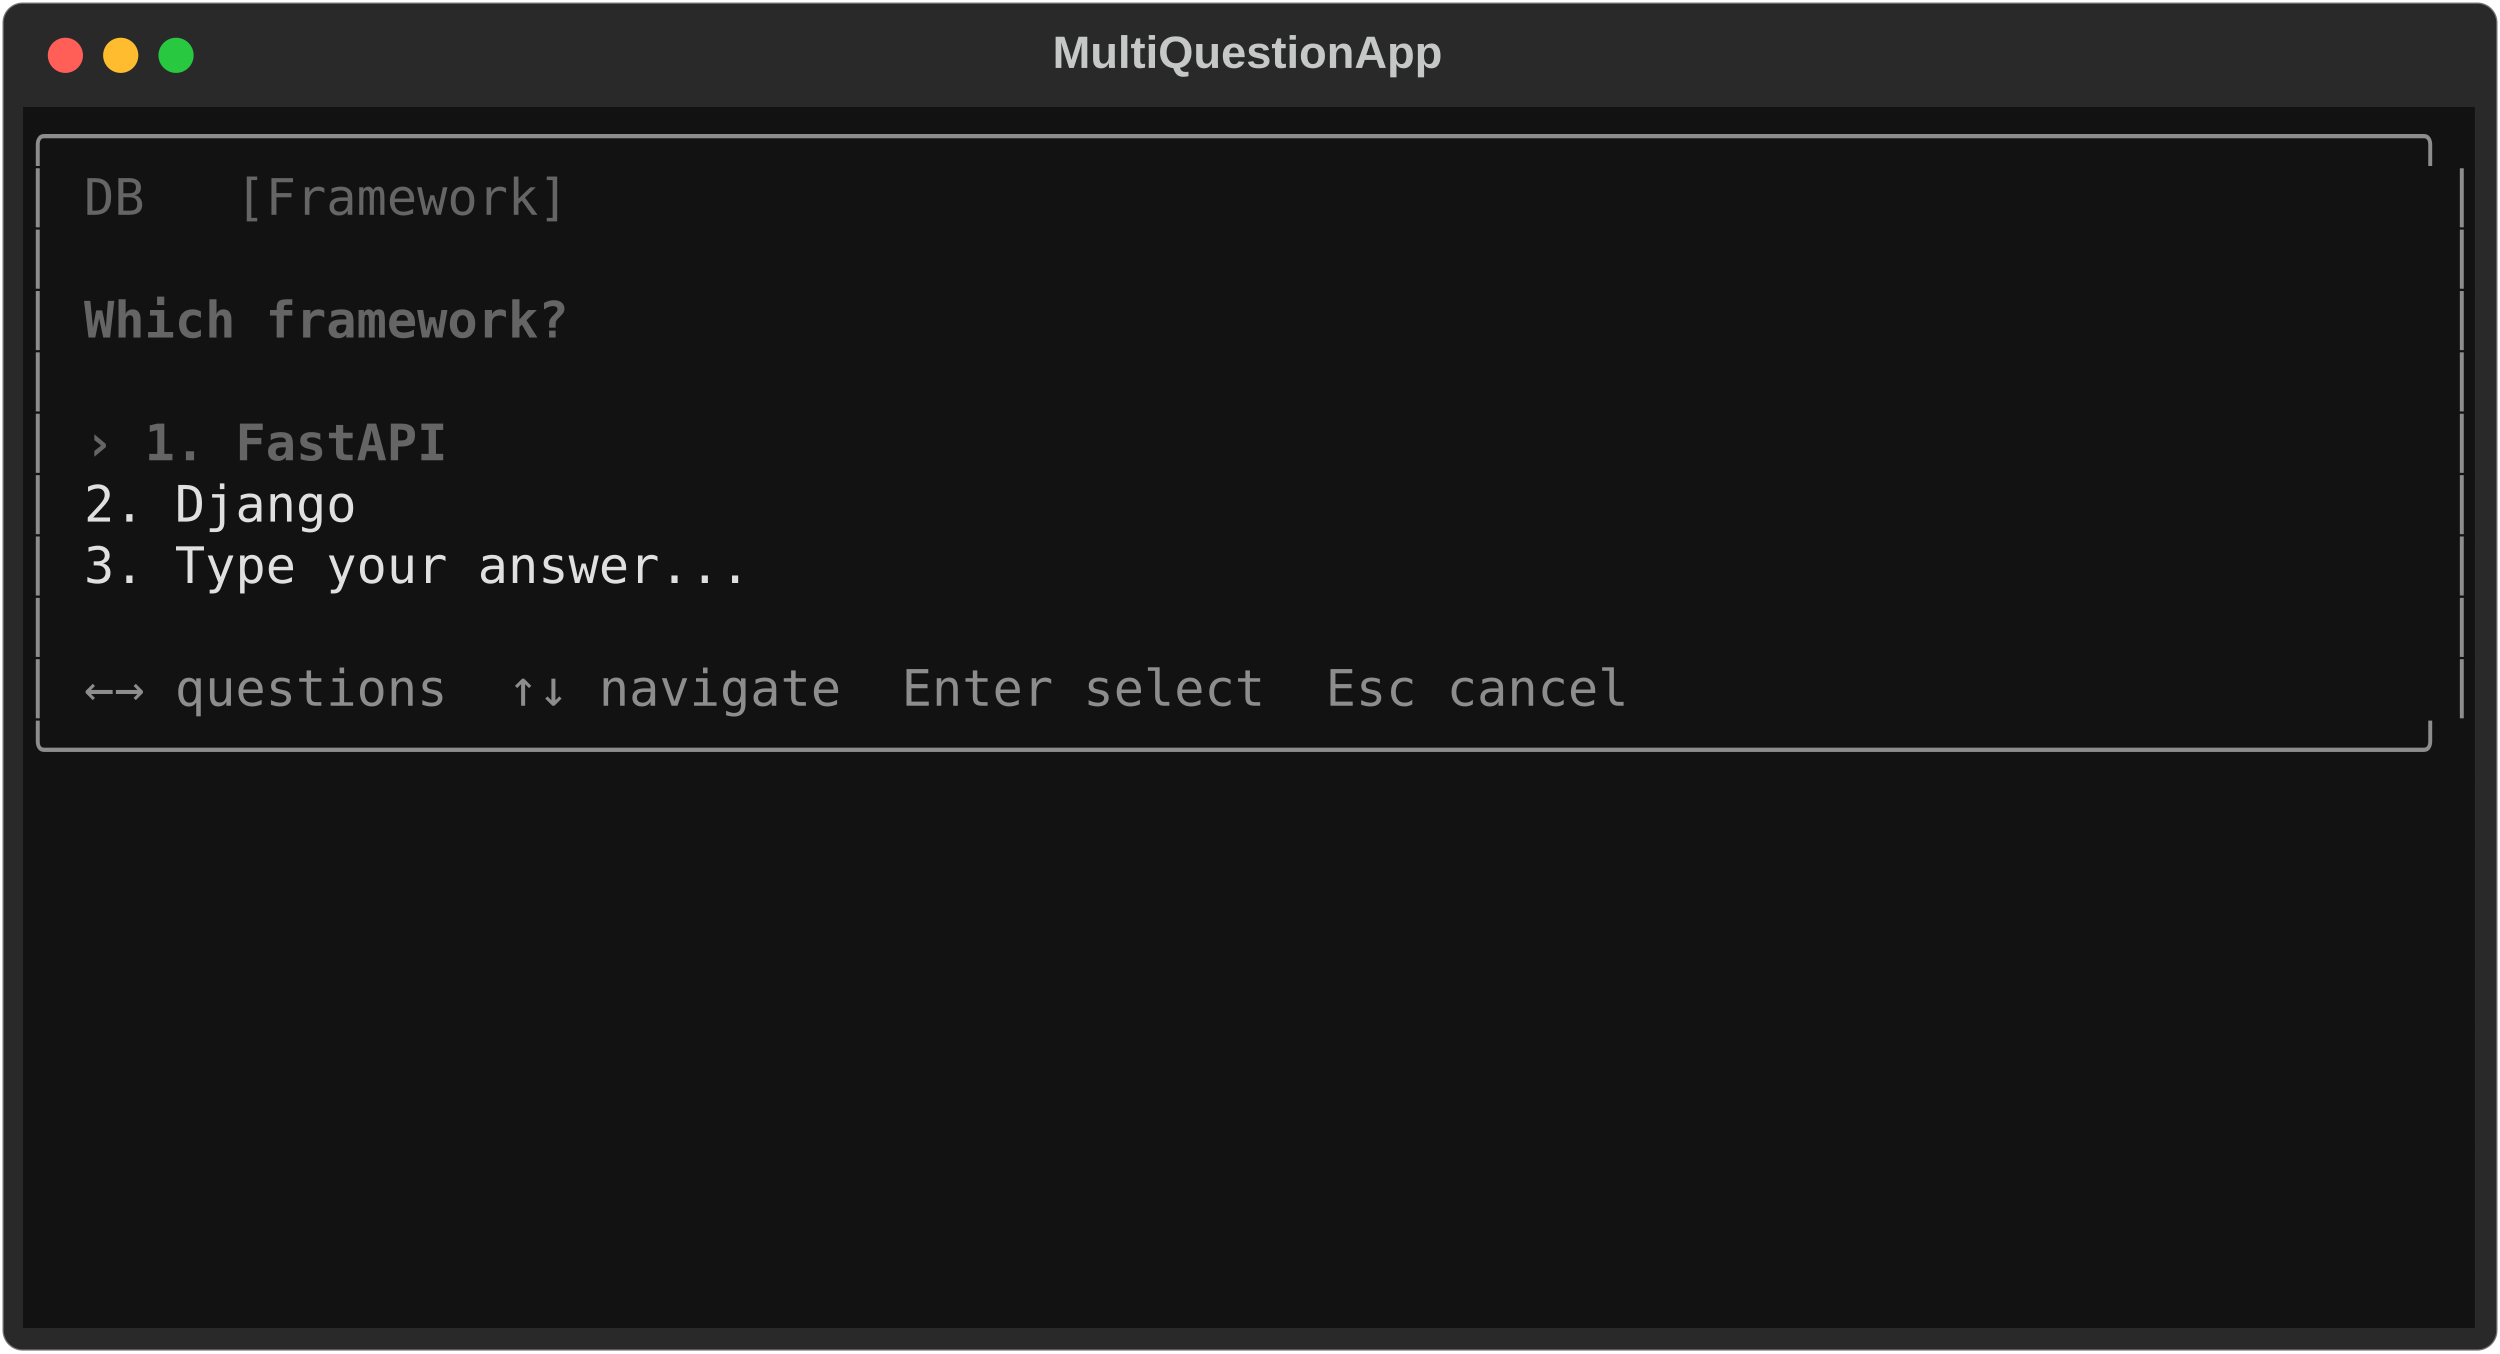
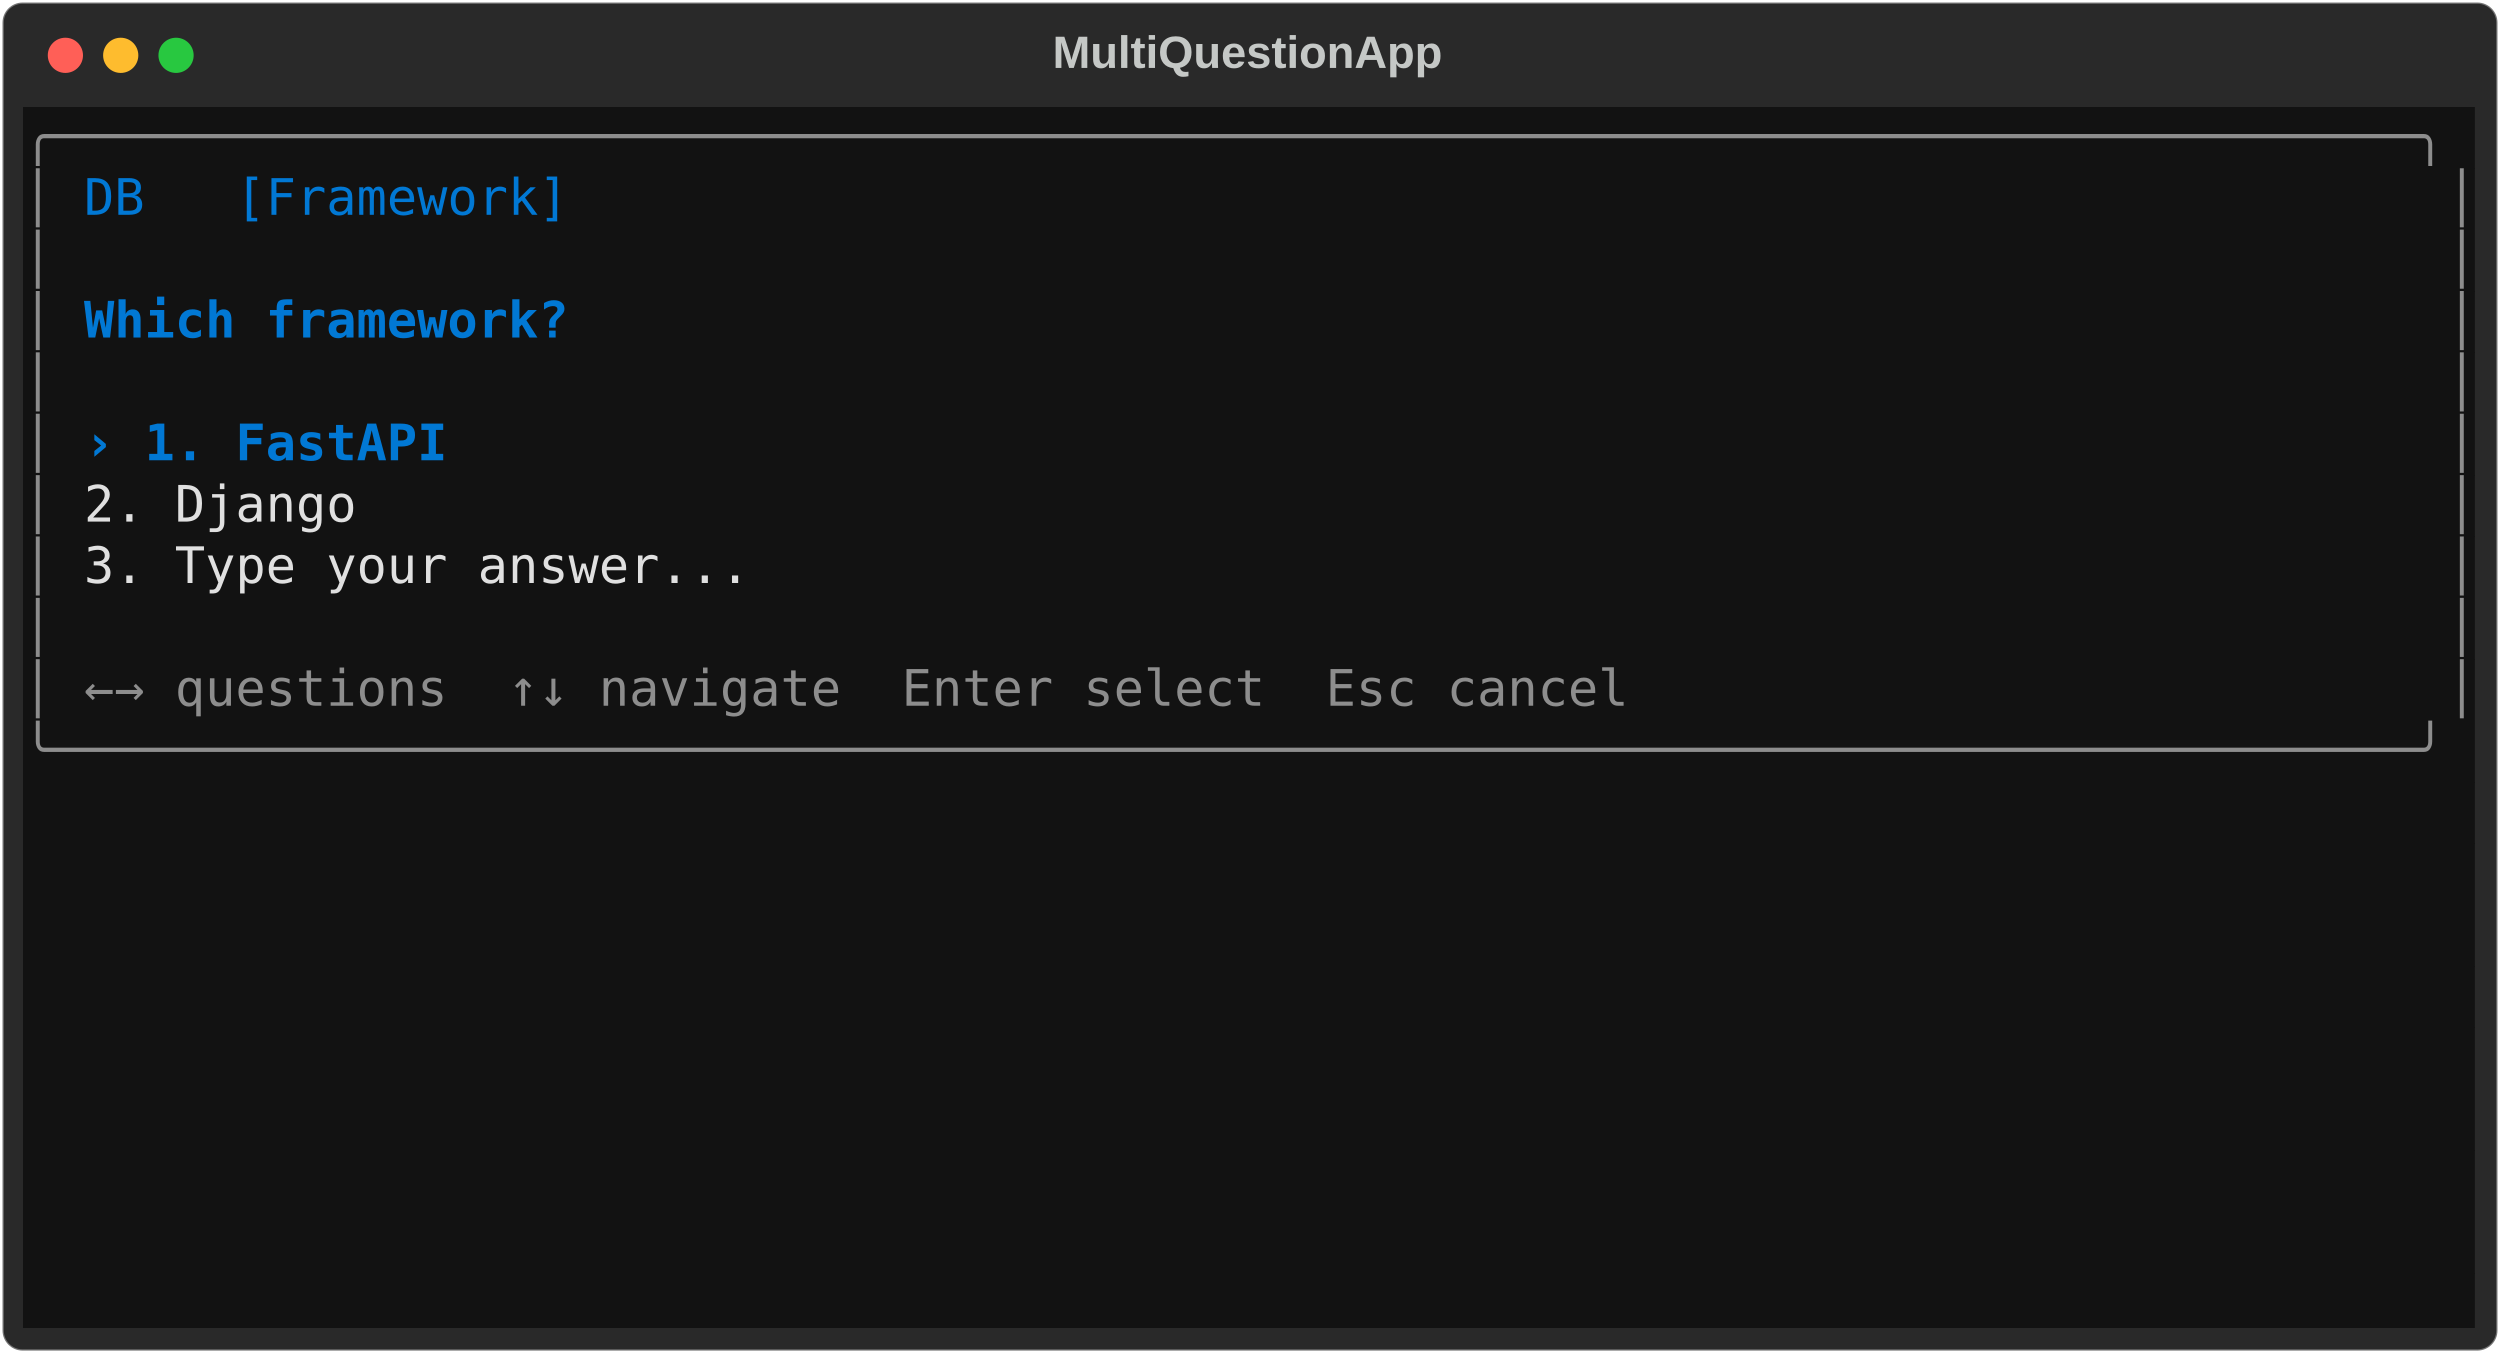
<svg xmlns="http://www.w3.org/2000/svg" class="rich-terminal" viewBox="0 0 994 538.0">
  <style>

    @font-face {
        font-family: "Fira Code";
        src: local("FiraCode-Regular"),
                url("https://cdnjs.cloudflare.com/ajax/libs/firacode/6.2.0/woff2/FiraCode-Regular.woff2") format("woff2"),
                url("https://cdnjs.cloudflare.com/ajax/libs/firacode/6.2.0/woff/FiraCode-Regular.woff") format("woff");
        font-style: normal;
        font-weight: 400;
    }
    @font-face {
        font-family: "Fira Code";
        src: local("FiraCode-Bold"),
                url("https://cdnjs.cloudflare.com/ajax/libs/firacode/6.2.0/woff2/FiraCode-Bold.woff2") format("woff2"),
                url("https://cdnjs.cloudflare.com/ajax/libs/firacode/6.2.0/woff/FiraCode-Bold.woff") format("woff");
        font-style: bold;
        font-weight: 700;
    }

    .terminal-matrix {
        font-family: Fira Code, monospace;
        font-size: 20px;
        line-height: 24.4px;
        font-variant-east-asian: full-width;
    }

    .terminal-title {
        font-size: 18px;
        font-weight: bold;
        font-family: arial;
    }

    .terminal-r1 { fill: #8d8d8d }
.terminal-r2 { fill: #c5c8c6 }
- .terminal-r3 { fill: #656565 }
- .terminal-r4 { fill: #656565;font-weight: bold }
+ .terminal-r3 { fill: #0178d4 }
+ .terminal-r4 { fill: #0178d4;font-weight: bold }
.terminal-r5 { fill: #e0e0e0 }
    </style>
  <defs>
    <clipPath id="terminal-clip-terminal">
      <rect x="0" y="0" width="975.0" height="487.0" />
    </clipPath>
    <clipPath id="terminal-line-0">
      <rect x="0" y="1.5" width="976" height="24.65" />
    </clipPath>
    <clipPath id="terminal-line-1">
      <rect x="0" y="25.9" width="976" height="24.65" />
    </clipPath>
    <clipPath id="terminal-line-2">
      <rect x="0" y="50.3" width="976" height="24.65" />
    </clipPath>
    <clipPath id="terminal-line-3">
      <rect x="0" y="74.7" width="976" height="24.65" />
    </clipPath>
    <clipPath id="terminal-line-4">
      <rect x="0" y="99.1" width="976" height="24.65" />
    </clipPath>
    <clipPath id="terminal-line-5">
      <rect x="0" y="123.5" width="976" height="24.65" />
    </clipPath>
    <clipPath id="terminal-line-6">
      <rect x="0" y="147.9" width="976" height="24.65" />
    </clipPath>
    <clipPath id="terminal-line-7">
      <rect x="0" y="172.3" width="976" height="24.65" />
    </clipPath>
    <clipPath id="terminal-line-8">
      <rect x="0" y="196.7" width="976" height="24.65" />
    </clipPath>
    <clipPath id="terminal-line-9">
      <rect x="0" y="221.1" width="976" height="24.65" />
    </clipPath>
    <clipPath id="terminal-line-10">
      <rect x="0" y="245.5" width="976" height="24.65" />
    </clipPath>
    <clipPath id="terminal-line-11">
      <rect x="0" y="269.9" width="976" height="24.65" />
    </clipPath>
    <clipPath id="terminal-line-12">
      <rect x="0" y="294.3" width="976" height="24.65" />
    </clipPath>
    <clipPath id="terminal-line-13">
      <rect x="0" y="318.7" width="976" height="24.65" />
    </clipPath>
    <clipPath id="terminal-line-14">
      <rect x="0" y="343.1" width="976" height="24.65" />
    </clipPath>
    <clipPath id="terminal-line-15">
      <rect x="0" y="367.5" width="976" height="24.65" />
    </clipPath>
    <clipPath id="terminal-line-16">
      <rect x="0" y="391.9" width="976" height="24.65" />
    </clipPath>
    <clipPath id="terminal-line-17">
      <rect x="0" y="416.3" width="976" height="24.65" />
    </clipPath>
    <clipPath id="terminal-line-18">
      <rect x="0" y="440.7" width="976" height="24.65" />
    </clipPath>
  </defs>
  <rect fill="#292929" stroke="rgba(255,255,255,0.35)" stroke-width="1" x="1" y="1" width="992" height="536" rx="8" />
  <text class="terminal-title" fill="#c5c8c6" text-anchor="middle" x="496" y="27">MultiQuestionApp</text>
  <g transform="translate(26,22)">
    <circle cx="0" cy="0" r="7" fill="#ff5f57" />
    <circle cx="22" cy="0" r="7" fill="#febc2e" />
    <circle cx="44" cy="0" r="7" fill="#28c840" />
  </g>
  <g transform="translate(9, 41)" clip-path="url(#terminal-clip-terminal)">
    <rect fill="#121212" x="0" y="1.5" width="976" height="24.65" shape-rendering="crispEdges" />
    <rect fill="#121212" x="0" y="25.9" width="12.2" height="24.65" shape-rendering="crispEdges" />
    <rect fill="#121212" x="12.2" y="25.9" width="12.2" height="24.65" shape-rendering="crispEdges" />
    <rect fill="#121212" x="24.4" y="25.9" width="207.4" height="24.65" shape-rendering="crispEdges" />
    <rect fill="#121212" x="231.8" y="25.9" width="732" height="24.65" shape-rendering="crispEdges" />
    <rect fill="#121212" x="963.8" y="25.9" width="12.2" height="24.65" shape-rendering="crispEdges" />
    <rect fill="#121212" x="0" y="50.3" width="12.2" height="24.65" shape-rendering="crispEdges" />
    <rect fill="#121212" x="12.2" y="50.3" width="951.6" height="24.65" shape-rendering="crispEdges" />
    <rect fill="#121212" x="963.8" y="50.3" width="12.2" height="24.65" shape-rendering="crispEdges" />
    <rect fill="#121212" x="0" y="74.7" width="12.2" height="24.65" shape-rendering="crispEdges" />
    <rect fill="#121212" x="12.2" y="74.7" width="12.2" height="24.65" shape-rendering="crispEdges" />
    <rect fill="#121212" x="24.4" y="74.7" width="195.2" height="24.65" shape-rendering="crispEdges" />
    <rect fill="#121212" x="219.6" y="74.7" width="744.2" height="24.65" shape-rendering="crispEdges" />
    <rect fill="#121212" x="963.8" y="74.7" width="12.2" height="24.65" shape-rendering="crispEdges" />
    <rect fill="#121212" x="0" y="99.1" width="12.2" height="24.65" shape-rendering="crispEdges" />
    <rect fill="#121212" x="12.2" y="99.1" width="951.6" height="24.65" shape-rendering="crispEdges" />
    <rect fill="#121212" x="963.8" y="99.1" width="12.2" height="24.65" shape-rendering="crispEdges" />
    <rect fill="#121212" x="0" y="123.5" width="12.2" height="24.65" shape-rendering="crispEdges" />
    <rect fill="#121212" x="12.2" y="123.5" width="12.2" height="24.65" shape-rendering="crispEdges" />
    <rect fill="#121212" x="24.4" y="123.5" width="146.4" height="24.65" shape-rendering="crispEdges" />
    <rect fill="#121212" x="170.8" y="123.5" width="793" height="24.65" shape-rendering="crispEdges" />
    <rect fill="#121212" x="963.8" y="123.5" width="12.2" height="24.65" shape-rendering="crispEdges" />
    <rect fill="#121212" x="0" y="147.9" width="12.2" height="24.65" shape-rendering="crispEdges" />
    <rect fill="#121212" x="12.2" y="147.9" width="12.2" height="24.65" shape-rendering="crispEdges" />
    <rect fill="#121212" x="24.4" y="147.9" width="134.2" height="24.65" shape-rendering="crispEdges" />
    <rect fill="#121212" x="158.6" y="147.9" width="805.2" height="24.65" shape-rendering="crispEdges" />
    <rect fill="#121212" x="963.8" y="147.9" width="12.2" height="24.65" shape-rendering="crispEdges" />
    <rect fill="#121212" x="0" y="172.3" width="12.2" height="24.65" shape-rendering="crispEdges" />
    <rect fill="#121212" x="12.2" y="172.3" width="12.2" height="24.65" shape-rendering="crispEdges" />
    <rect fill="#121212" x="24.4" y="172.3" width="292.8" height="24.65" shape-rendering="crispEdges" />
    <rect fill="#121212" x="317.2" y="172.3" width="646.6" height="24.65" shape-rendering="crispEdges" />
    <rect fill="#121212" x="963.8" y="172.3" width="12.2" height="24.65" shape-rendering="crispEdges" />
    <rect fill="#121212" x="0" y="196.7" width="12.2" height="24.65" shape-rendering="crispEdges" />
    <rect fill="#121212" x="12.2" y="196.7" width="951.6" height="24.65" shape-rendering="crispEdges" />
    <rect fill="#121212" x="963.8" y="196.7" width="12.2" height="24.65" shape-rendering="crispEdges" />
    <rect fill="#121212" x="0" y="221.1" width="12.2" height="24.65" shape-rendering="crispEdges" />
    <rect fill="#121212" x="12.2" y="221.1" width="12.2" height="24.65" shape-rendering="crispEdges" />
    <rect fill="#121212" x="24.4" y="221.1" width="622.2" height="24.65" shape-rendering="crispEdges" />
    <rect fill="#121212" x="646.6" y="221.1" width="317.2" height="24.65" shape-rendering="crispEdges" />
    <rect fill="#121212" x="963.8" y="221.1" width="12.2" height="24.65" shape-rendering="crispEdges" />
    <rect fill="#121212" x="0" y="245.5" width="976" height="24.65" shape-rendering="crispEdges" />
    <rect fill="#121212" x="0" y="269.9" width="976" height="24.65" shape-rendering="crispEdges" />
    <rect fill="#121212" x="0" y="294.3" width="976" height="24.65" shape-rendering="crispEdges" />
    <rect fill="#121212" x="0" y="318.7" width="976" height="24.65" shape-rendering="crispEdges" />
    <rect fill="#121212" x="0" y="343.1" width="976" height="24.65" shape-rendering="crispEdges" />
    <rect fill="#121212" x="0" y="367.5" width="976" height="24.65" shape-rendering="crispEdges" />
    <rect fill="#121212" x="0" y="391.9" width="976" height="24.65" shape-rendering="crispEdges" />
    <rect fill="#121212" x="0" y="416.3" width="976" height="24.65" shape-rendering="crispEdges" />
    <rect fill="#121212" x="0" y="440.7" width="976" height="24.65" shape-rendering="crispEdges" />
    <rect fill="#121212" x="0" y="465.1" width="976" height="24.65" shape-rendering="crispEdges" />
    <g class="terminal-matrix">
      <text class="terminal-r1" x="0" y="20" textLength="976" clip-path="url(#terminal-line-0)">╭──────────────────────────────────────────────────────────────────────────────╮</text>
      <text class="terminal-r2" x="976" y="20" textLength="12.2" clip-path="url(#terminal-line-0)">
</text>
      <text class="terminal-r1" x="0" y="44.4" textLength="12.2" clip-path="url(#terminal-line-1)">│</text>
      <text class="terminal-r3" x="24.4" y="44.4" textLength="207.4" clip-path="url(#terminal-line-1)"> DB   [Framework]</text>
      <text class="terminal-r1" x="963.8" y="44.4" textLength="12.2" clip-path="url(#terminal-line-1)">│</text>
      <text class="terminal-r2" x="976" y="44.4" textLength="12.2" clip-path="url(#terminal-line-1)">
</text>
      <text class="terminal-r1" x="0" y="68.8" textLength="12.2" clip-path="url(#terminal-line-2)">│</text>
      <text class="terminal-r1" x="963.8" y="68.8" textLength="12.2" clip-path="url(#terminal-line-2)">│</text>
      <text class="terminal-r2" x="976" y="68.8" textLength="12.2" clip-path="url(#terminal-line-2)">
</text>
      <text class="terminal-r1" x="0" y="93.2" textLength="12.2" clip-path="url(#terminal-line-3)">│</text>
      <text class="terminal-r4" x="24.4" y="93.2" textLength="195.2" clip-path="url(#terminal-line-3)">Which framework?</text>
      <text class="terminal-r1" x="963.8" y="93.2" textLength="12.2" clip-path="url(#terminal-line-3)">│</text>
      <text class="terminal-r2" x="976" y="93.2" textLength="12.2" clip-path="url(#terminal-line-3)">
</text>
      <text class="terminal-r1" x="0" y="117.6" textLength="12.2" clip-path="url(#terminal-line-4)">│</text>
      <text class="terminal-r1" x="963.8" y="117.6" textLength="12.2" clip-path="url(#terminal-line-4)">│</text>
      <text class="terminal-r2" x="976" y="117.6" textLength="12.2" clip-path="url(#terminal-line-4)">
</text>
      <text class="terminal-r1" x="0" y="142" textLength="12.2" clip-path="url(#terminal-line-5)">│</text>
      <text class="terminal-r4" x="24.4" y="142" textLength="146.4" clip-path="url(#terminal-line-5)">› 1. FastAPI</text>
      <text class="terminal-r1" x="963.8" y="142" textLength="12.2" clip-path="url(#terminal-line-5)">│</text>
      <text class="terminal-r2" x="976" y="142" textLength="12.2" clip-path="url(#terminal-line-5)">
</text>
      <text class="terminal-r1" x="0" y="166.4" textLength="12.2" clip-path="url(#terminal-line-6)">│</text>
      <text class="terminal-r5" x="24.4" y="166.4" textLength="134.2" clip-path="url(#terminal-line-6)">  2. Django</text>
      <text class="terminal-r1" x="963.8" y="166.4" textLength="12.2" clip-path="url(#terminal-line-6)">│</text>
      <text class="terminal-r2" x="976" y="166.4" textLength="12.2" clip-path="url(#terminal-line-6)">
</text>
      <text class="terminal-r1" x="0" y="190.8" textLength="12.2" clip-path="url(#terminal-line-7)">│</text>
      <text class="terminal-r5" x="24.4" y="190.8" textLength="292.8" clip-path="url(#terminal-line-7)">  3. Type your answer...</text>
      <text class="terminal-r1" x="963.8" y="190.8" textLength="12.2" clip-path="url(#terminal-line-7)">│</text>
      <text class="terminal-r2" x="976" y="190.8" textLength="12.2" clip-path="url(#terminal-line-7)">
</text>
      <text class="terminal-r1" x="0" y="215.2" textLength="12.2" clip-path="url(#terminal-line-8)">│</text>
      <text class="terminal-r1" x="963.8" y="215.2" textLength="12.2" clip-path="url(#terminal-line-8)">│</text>
      <text class="terminal-r2" x="976" y="215.2" textLength="12.2" clip-path="url(#terminal-line-8)">
</text>
      <text class="terminal-r1" x="0" y="239.6" textLength="12.2" clip-path="url(#terminal-line-9)">│</text>
      <text class="terminal-r1" x="24.4" y="239.6" textLength="622.2" clip-path="url(#terminal-line-9)">←→ questions  ↑↓ navigate  Enter select  Esc cancel</text>
      <text class="terminal-r1" x="963.8" y="239.6" textLength="12.2" clip-path="url(#terminal-line-9)">│</text>
      <text class="terminal-r2" x="976" y="239.6" textLength="12.2" clip-path="url(#terminal-line-9)">
</text>
      <text class="terminal-r1" x="0" y="264" textLength="976" clip-path="url(#terminal-line-10)">╰──────────────────────────────────────────────────────────────────────────────╯</text>
      <text class="terminal-r2" x="976" y="264" textLength="12.2" clip-path="url(#terminal-line-10)">
</text>
      <text class="terminal-r2" x="976" y="288.4" textLength="12.2" clip-path="url(#terminal-line-11)">
</text>
      <text class="terminal-r2" x="976" y="312.8" textLength="12.2" clip-path="url(#terminal-line-12)">
</text>
      <text class="terminal-r2" x="976" y="337.2" textLength="12.2" clip-path="url(#terminal-line-13)">
</text>
      <text class="terminal-r2" x="976" y="361.6" textLength="12.2" clip-path="url(#terminal-line-14)">
</text>
      <text class="terminal-r2" x="976" y="386" textLength="12.2" clip-path="url(#terminal-line-15)">
</text>
      <text class="terminal-r2" x="976" y="410.4" textLength="12.2" clip-path="url(#terminal-line-16)">
</text>
      <text class="terminal-r2" x="976" y="434.8" textLength="12.2" clip-path="url(#terminal-line-17)">
</text>
      <text class="terminal-r2" x="976" y="459.2" textLength="12.2" clip-path="url(#terminal-line-18)">
</text>
    </g>
  </g>
</svg>
